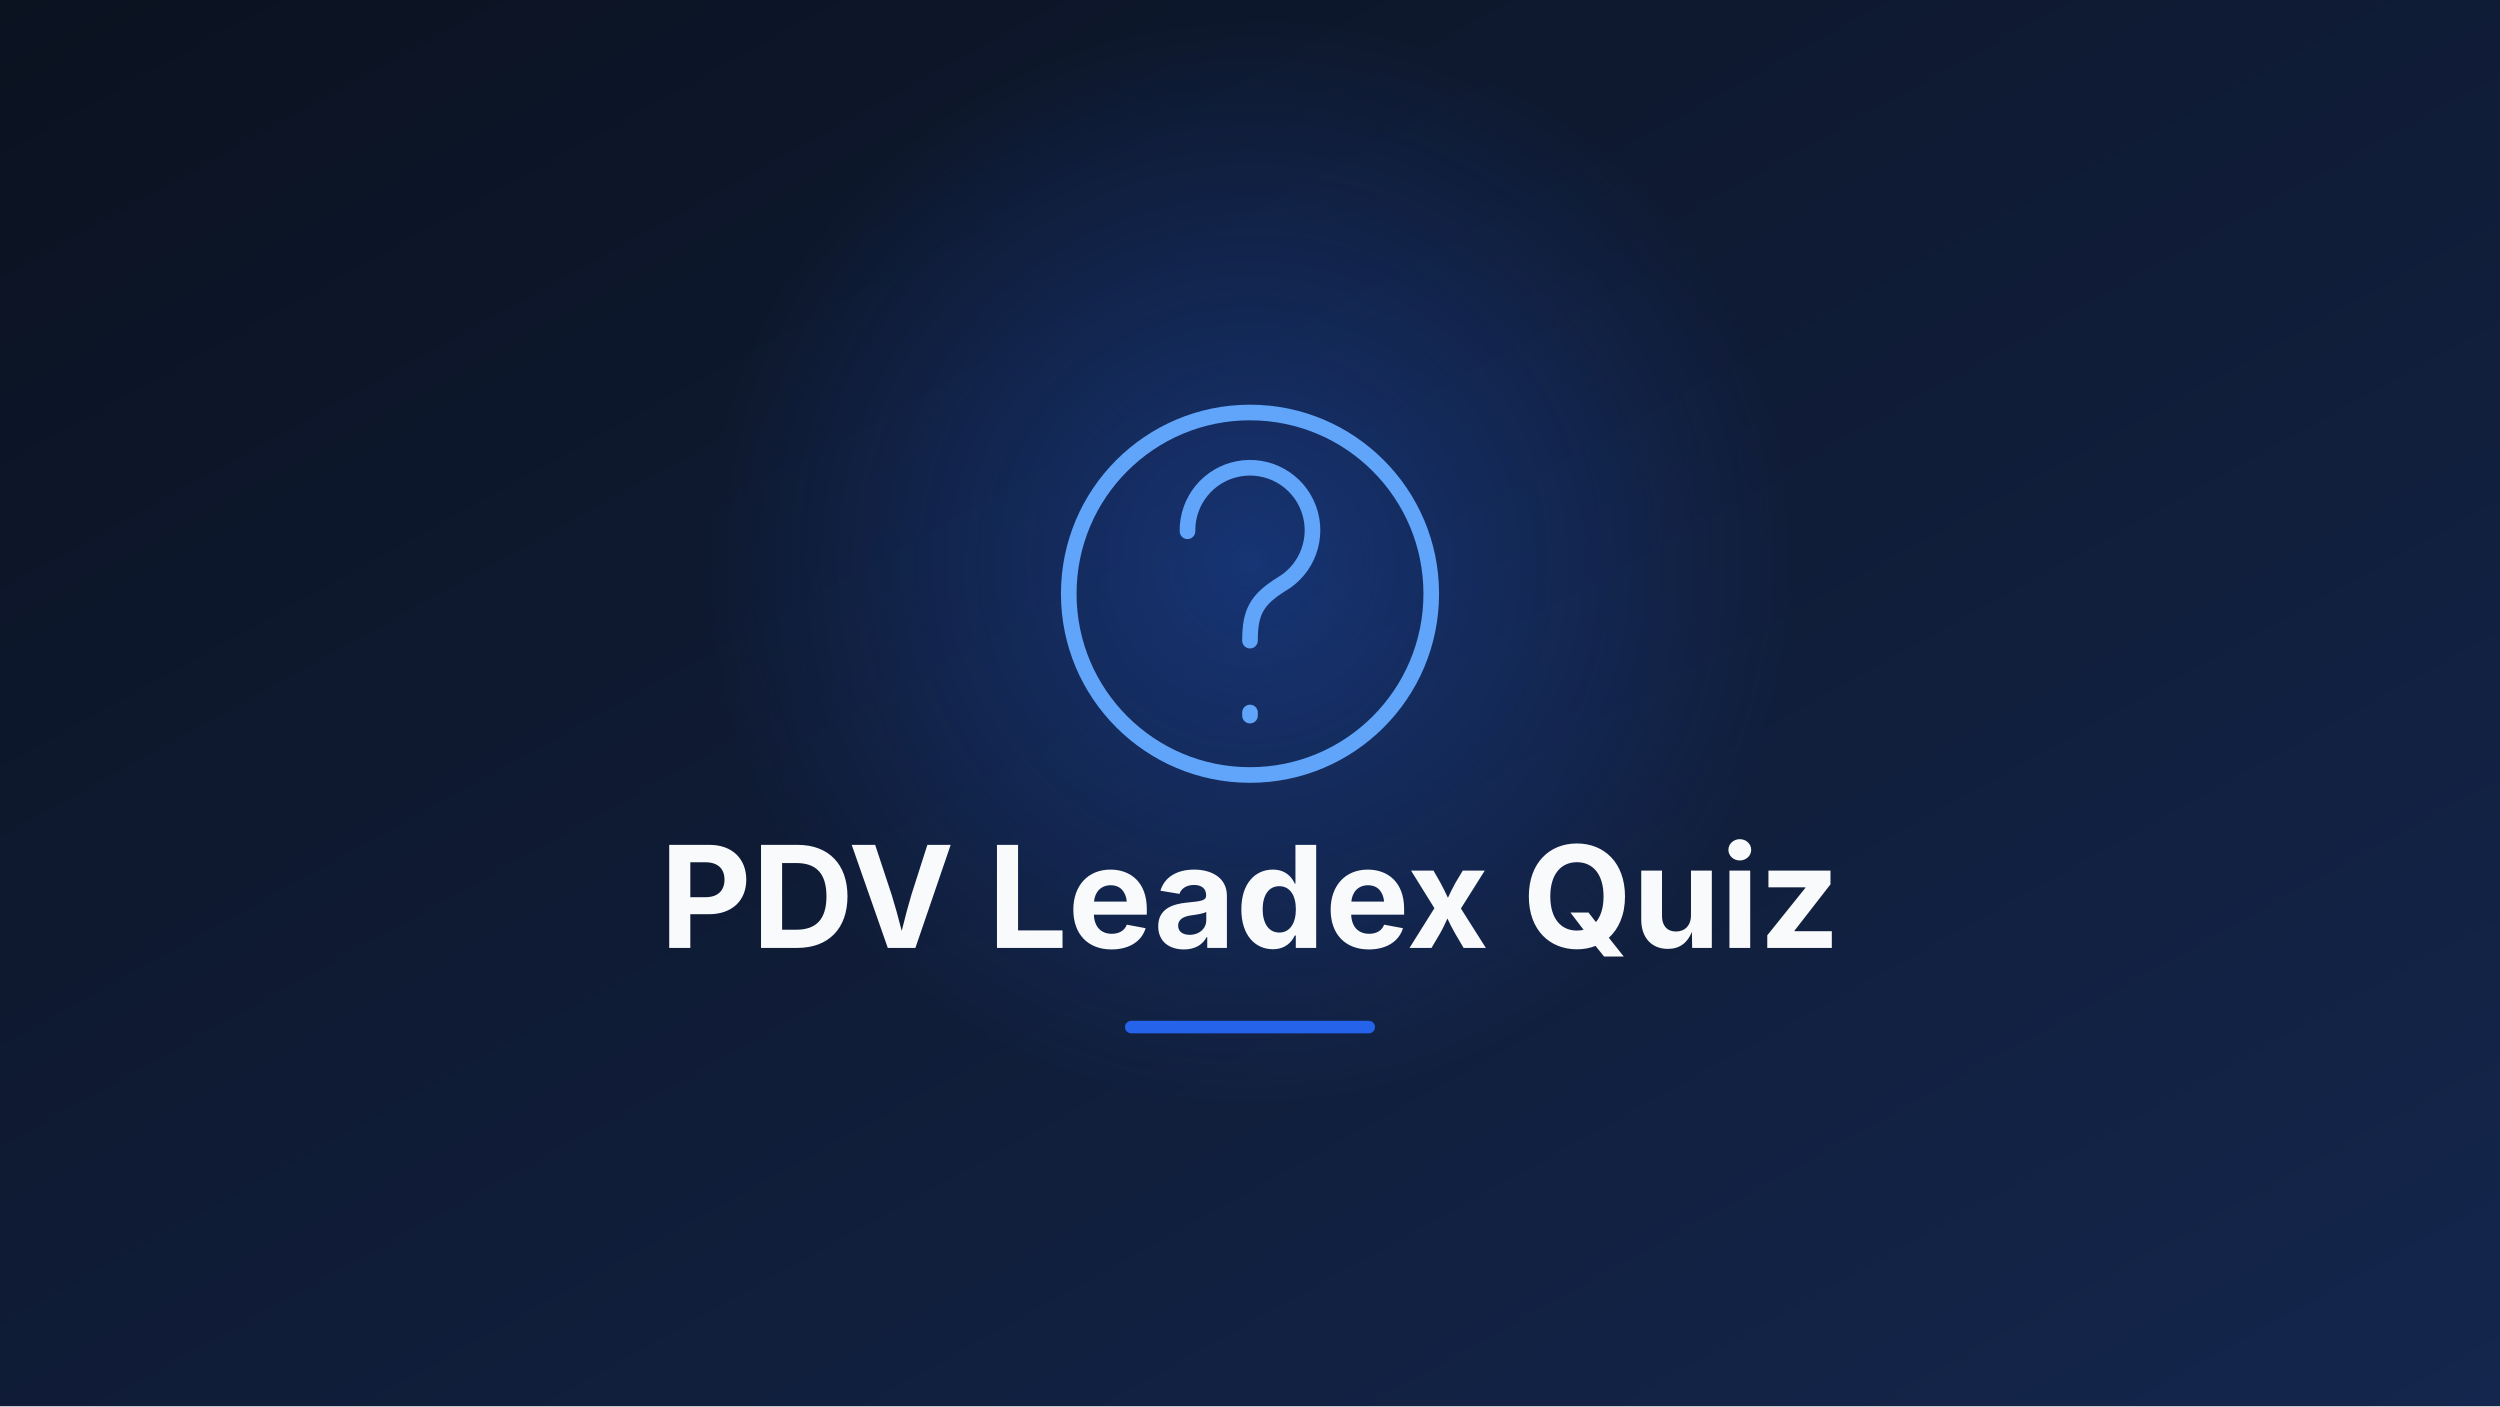
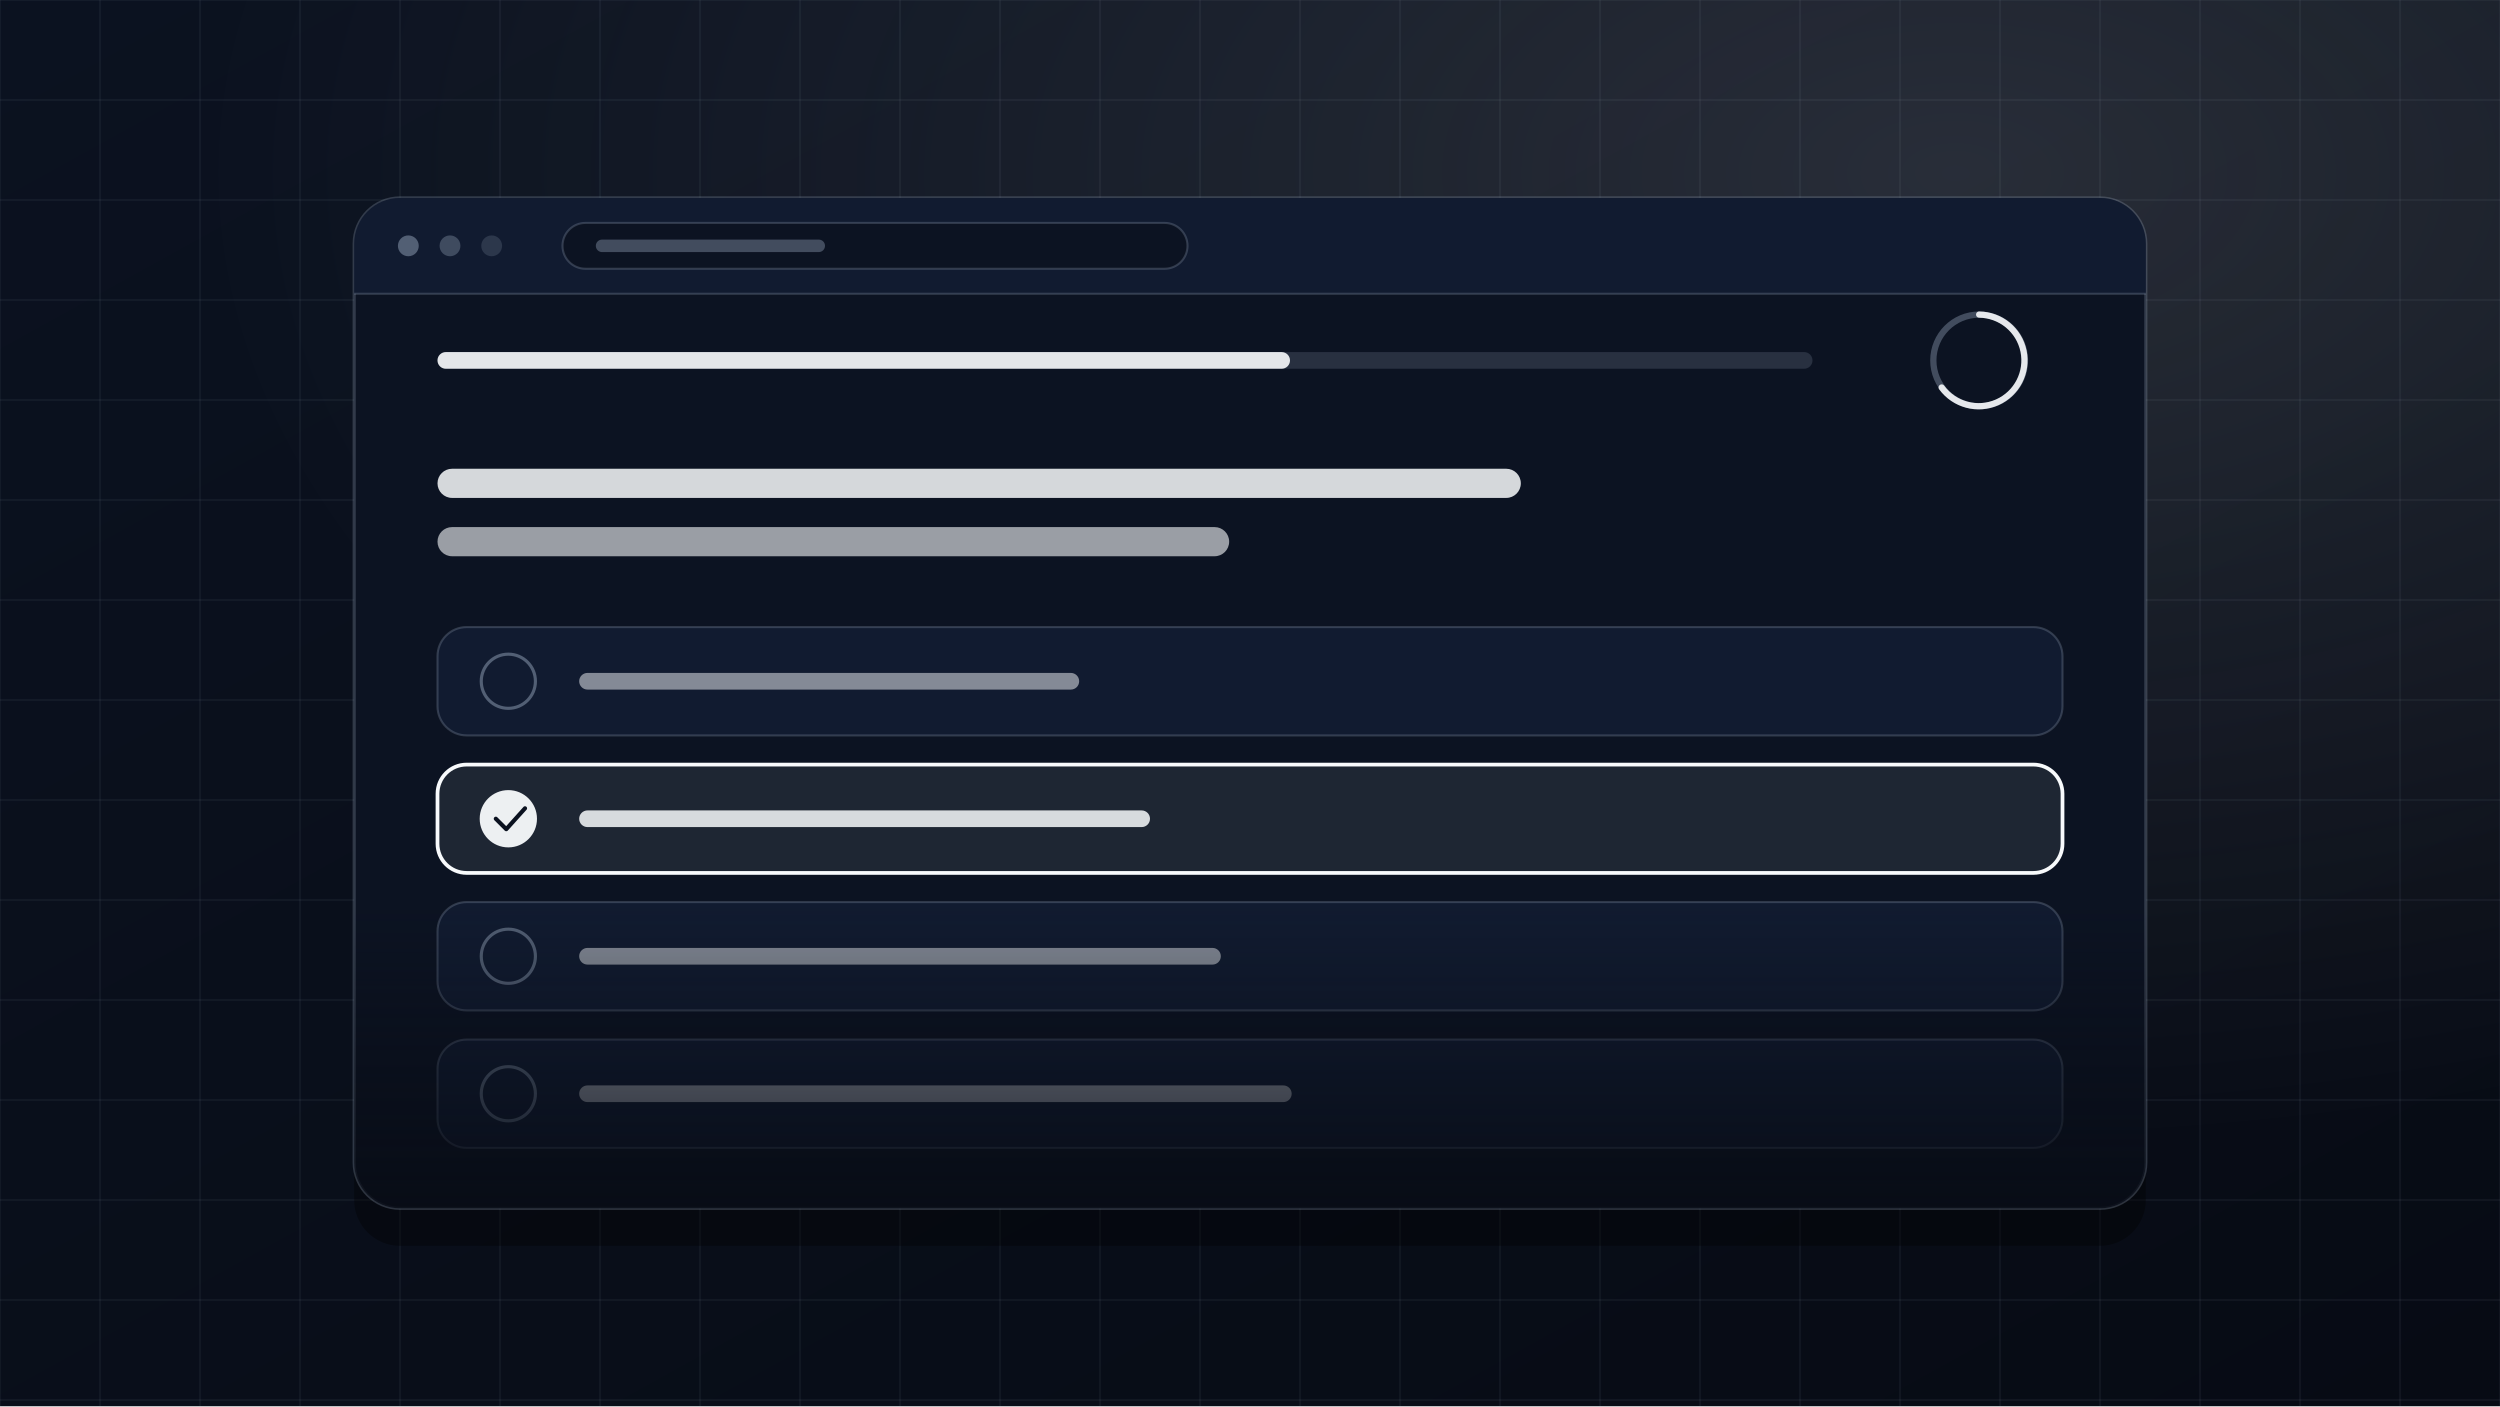
- <svg xmlns="http://www.w3.org/2000/svg" width="1200" height="675" viewBox="0 0 1200 675" role="img" aria-label="PDV Leadex Quiz">
+ <svg xmlns="http://www.w3.org/2000/svg" width="1200" height="675" viewBox="0 0 1200 675" role="img">
  <defs>
    <linearGradient id="bg" x1="0" y1="0" x2="1" y2="1">
      <stop offset="0" stop-color="#0B1220" />
-       <stop offset="1" stop-color="#14264D" />
+       <stop offset="1" stop-color="#070B14" />
    </linearGradient>
-     <radialGradient id="glow" cx="0.5" cy="0.5" r="0.5">
-       <stop offset="0" stop-color="#2563EB" stop-opacity="0.35" />
-       <stop offset="1" stop-color="#2563EB" stop-opacity="0" />
+     <radialGradient id="glow" cx="0.78" cy="0.12" r="0.7">
+       <stop offset="0" stop-color="#F8FAFC" stop-opacity="0.13" />
+       <stop offset="1" stop-color="#F8FAFC" stop-opacity="0" />
    </radialGradient>
+     <linearGradient id="fade" x1="0" y1="0" x2="0" y2="1">
+       <stop offset="0.7" stop-color="#070B14" stop-opacity="0" />
+       <stop offset="1" stop-color="#070B14" stop-opacity="0.85" />
+     </linearGradient>
+     <clipPath id="win">
+       <rect x="170" y="95" width="860" height="485" rx="22" />
+     </clipPath>
  </defs>
  <rect width="1200" height="675" fill="url(#bg)" />
-   <circle cx="600" cy="270" r="260" fill="url(#glow)" />
-   <g transform="translate(600 285) scale(1.5)" fill="none" stroke="#60A5FA" stroke-width="5" stroke-linecap="round" stroke-linejoin="round">
-     <circle cx="0" cy="0" r="58" />
-     <path d="M-20 -20 a20 20 0 1 1 30 17 c-8 5 -10 9 -10 18 M0 38 v1" />
+   <g stroke="#94A3B8" stroke-opacity="0.07" stroke-width="1">
+     <path d="M0 0V675" />
+     <path d="M48 0V675" />
+     <path d="M96 0V675" />
+     <path d="M144 0V675" />
+     <path d="M192 0V675" />
+     <path d="M240 0V675" />
+     <path d="M288 0V675" />
+     <path d="M336 0V675" />
+     <path d="M384 0V675" />
+     <path d="M432 0V675" />
+     <path d="M480 0V675" />
+     <path d="M528 0V675" />
+     <path d="M576 0V675" />
+     <path d="M624 0V675" />
+     <path d="M672 0V675" />
+     <path d="M720 0V675" />
+     <path d="M768 0V675" />
+     <path d="M816 0V675" />
+     <path d="M864 0V675" />
+     <path d="M912 0V675" />
+     <path d="M960 0V675" />
+     <path d="M1008 0V675" />
+     <path d="M1056 0V675" />
+     <path d="M1104 0V675" />
+     <path d="M1152 0V675" />
+     <path d="M1200 0V675" />
+     <path d="M0 0H1200" />
+     <path d="M0 48H1200" />
+     <path d="M0 96H1200" />
+     <path d="M0 144H1200" />
+     <path d="M0 192H1200" />
+     <path d="M0 240H1200" />
+     <path d="M0 288H1200" />
+     <path d="M0 336H1200" />
+     <path d="M0 384H1200" />
+     <path d="M0 432H1200" />
+     <path d="M0 480H1200" />
+     <path d="M0 528H1200" />
+     <path d="M0 576H1200" />
+     <path d="M0 624H1200" />
+     <path d="M0 672H1200" />
  </g>
-   <text x="600" y="455" text-anchor="middle" font-family="Space Grotesk, Inter, system-ui, sans-serif" font-size="68" font-weight="700" fill="#F8FAFC">PDV Leadex Quiz</text>
-   <rect x="540" y="490" width="120" height="6" rx="3" fill="#2563EB" />
+   <rect width="1200" height="675" fill="url(#glow)" />
+   <g>
+     <rect x="170" y="113" width="860" height="485" rx="22" fill="#000" opacity="0.35" />
+     <rect x="170" y="95" width="860" height="485" rx="22" fill="#0C1322" stroke="rgba(148,163,184,0.28)" stroke-width="1.5" />
+     <g clip-path="url(#win)">
+       <rect x="170" y="95" width="860" height="46" rx="0" fill="#111B30" />
+       <circle cx="196" cy="118" r="5" fill="#94A3B8" opacity="0.5" />
+       <circle cx="216" cy="118" r="5" fill="#94A3B8" opacity="0.35" />
+       <circle cx="236" cy="118" r="5" fill="#94A3B8" opacity="0.2" />
+       <rect x="270" y="107" width="300" height="22" rx="11" fill="#0C1322" stroke="rgba(148,163,184,0.28)" stroke-width="1" />
+       <rect x="286" y="115" width="110" height="6" rx="3" fill="#94A3B8" opacity="0.4" />
+       <path d="M170 141H1030" stroke="rgba(148,163,184,0.28)" />
+       <rect x="210" y="169" width="660" height="8" rx="4" fill="#94A3B8" opacity="0.2" />
+       <rect x="210" y="169" width="409.2" height="8" rx="4" fill="#F8FAFC" opacity="0.9" />
+       <circle cx="950" cy="173" r="22" fill="none" stroke="#94A3B8" stroke-width="3" opacity="0.4" />
+       <path d="M950 151A22 22 0 1 1 932 186" fill="none" stroke="#F8FAFC" stroke-width="3" stroke-linecap="round" stroke-linejoin="round" opacity="0.9" />
+       <rect x="210" y="225" width="520" height="14" rx="7" fill="#F8FAFC" opacity="0.85" />
+       <rect x="210" y="253" width="380" height="14" rx="7" fill="#F8FAFC" opacity="0.6" />
+       <rect x="210" y="301" width="780" height="52" rx="14" fill="#111B30" stroke="rgba(148,163,184,0.28)" stroke-width="1" />
+       <circle cx="244" cy="327" r="13" fill="none" stroke="#94A3B8" stroke-width="1.5" opacity="0.5" />
+       <rect x="278" y="323" width="240" height="8" rx="4" fill="#F8FAFC" opacity="0.5" />
+       <rect x="210" y="367" width="780" height="52" rx="14" fill="rgba(248,250,252,0.08)" stroke="#F8FAFC" stroke-width="1.8" />
+       <circle cx="244" cy="393" r="13" fill="#F8FAFC" stroke="#F8FAFC" stroke-width="1.5" opacity="0.95" />
+       <path d="M238 393l5 5l9-10" fill="none" stroke="#0B1220" stroke-width="2" stroke-linecap="round" stroke-linejoin="round" />
+       <rect x="278" y="389" width="274" height="8" rx="4" fill="#F8FAFC" opacity="0.85" />
+       <rect x="210" y="433" width="780" height="52" rx="14" fill="#111B30" stroke="rgba(148,163,184,0.28)" stroke-width="1" />
+       <circle cx="244" cy="459" r="13" fill="none" stroke="#94A3B8" stroke-width="1.5" opacity="0.5" />
+       <rect x="278" y="455" width="308" height="8" rx="4" fill="#F8FAFC" opacity="0.5" />
+       <rect x="210" y="499" width="780" height="52" rx="14" fill="#111B30" stroke="rgba(148,163,184,0.28)" stroke-width="1" />
+       <circle cx="244" cy="525" r="13" fill="none" stroke="#94A3B8" stroke-width="1.5" opacity="0.5" />
+       <rect x="278" y="521" width="342" height="8" rx="4" fill="#F8FAFC" opacity="0.5" />
+       <rect x="170" y="95" width="860" height="485" fill="url(#fade)" />
+     </g>
+   </g>
</svg>
